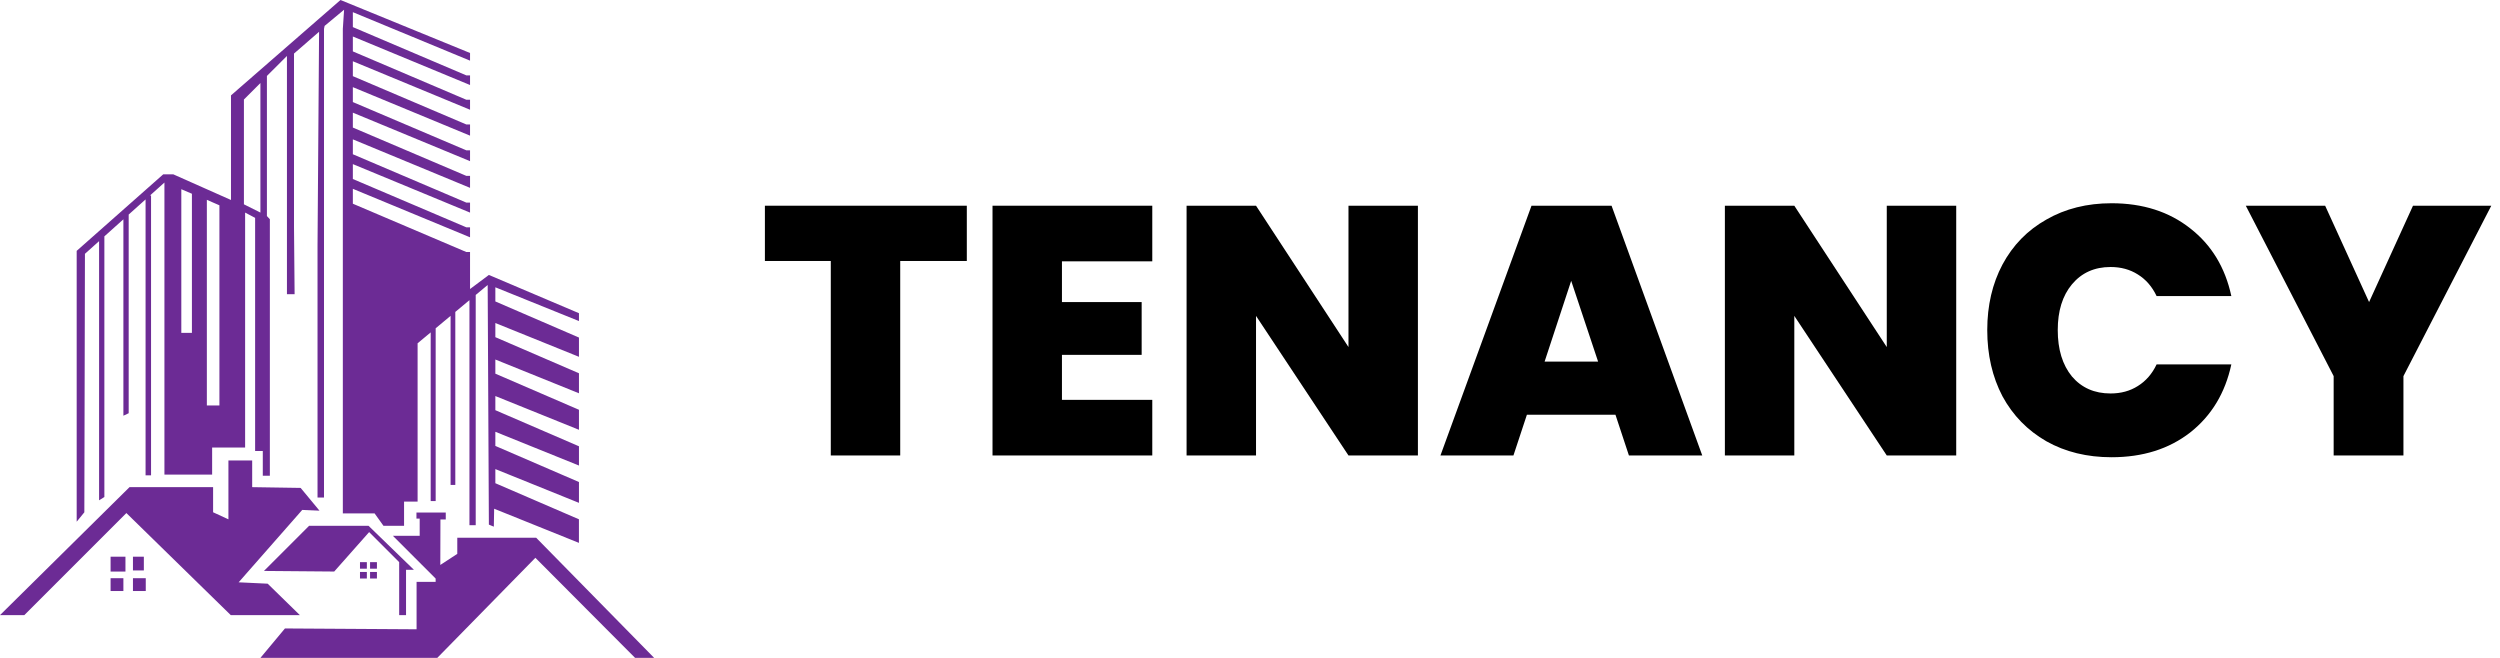
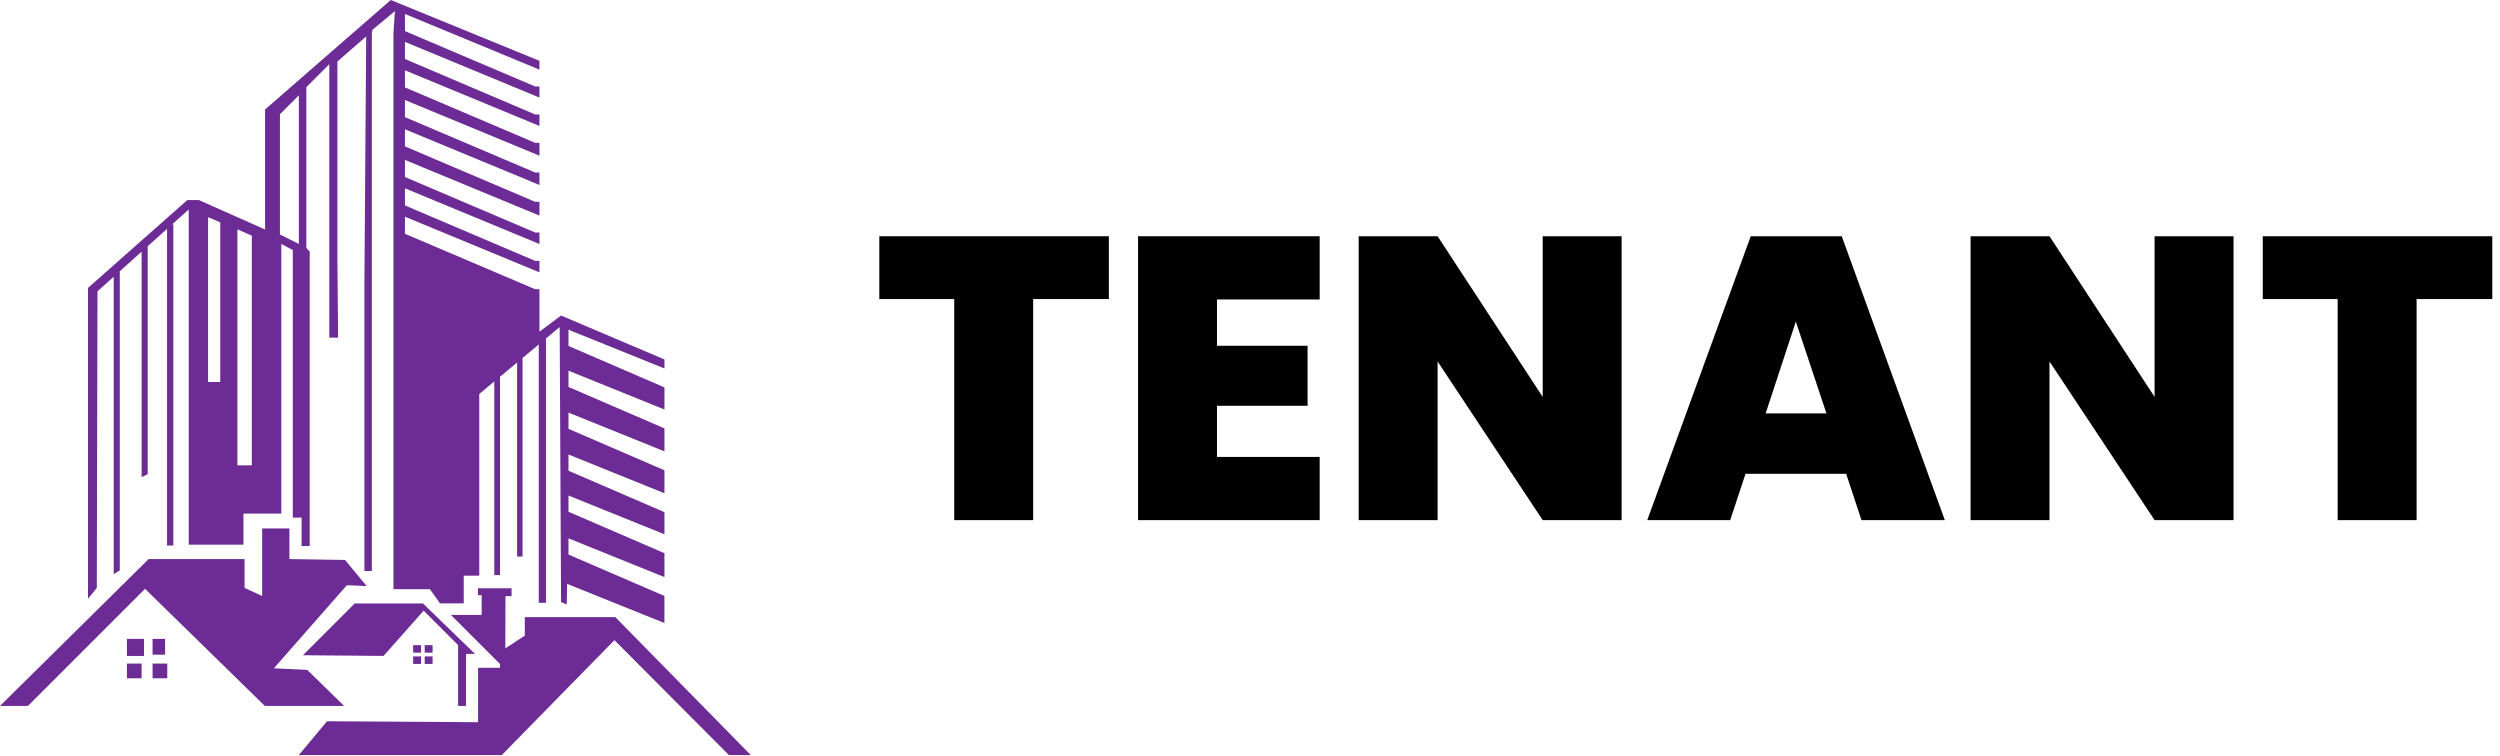
- <svg xmlns="http://www.w3.org/2000/svg" width="171" height="45" viewBox="0 0 171 45" fill="none">
+ <svg xmlns="http://www.w3.org/2000/svg" width="149" height="45" viewBox="0 0 149 45" fill="none">
  <path d="M33.882 33.052V32.085L39.601 34.395V32.971L33.882 30.501V29.534L39.601 31.843V30.526L33.882 28.056V27.089L39.601 29.398V28.029L33.882 25.559V24.591L39.601 26.901V25.532L33.882 23.062V22.094L39.601 24.406V23.089L33.882 20.619V19.651L39.601 21.961V21.423L33.439 18.806L32.151 19.769V17.238H31.895L24.135 13.934V12.915L32.151 16.232V15.548H31.895L24.135 12.244V11.225L32.151 14.542V13.857H31.895L24.135 10.551V9.532L32.151 12.849V12.029H31.895L24.135 8.725V7.706L32.151 11.024V10.282H31.895L24.135 6.981V5.961L32.151 9.279V8.513H31.895L24.135 5.209V4.19L32.151 7.507V6.822H31.895L24.135 3.516V2.497L32.151 5.815V5.155H31.895L24.135 1.853V0.832L32.151 4.149V3.625L23.29 0L15.799 6.524V13.679L11.851 11.923H11.166L5.245 17.159V35.685L5.769 35.041L5.81 17.36L6.777 16.494V34.221L7.139 33.995V16.167L8.44 15.001V28.435L8.802 28.264V14.675L9.957 13.64V32.514H10.332V13.371H10.26L11.247 12.486V32.462H14.51V30.609H16.766V14.54L17.45 14.901V30.849H17.975V32.542H18.458V14.994L18.257 14.779V5.195L19.627 3.826V20.124H20.151L20.11 15.505V3.663L21.825 2.174L21.719 16.793V34.031H22.162V1.973L22.203 1.772L23.536 0.664L23.45 1.973V35.118H25.624L26.228 35.963H27.638V34.311H28.564V23.48L29.459 22.736V34.273H29.8V22.454L30.82 21.604V33.17H31.143V21.335L32.11 20.531V35.925H32.539V20.174L33.357 19.493L33.439 35.884L33.778 36.024L33.8 34.797L39.599 37.133V35.52L33.882 33.052ZM13.127 22.768H12.402V12.942L13.127 13.252V22.768ZM15.008 27.735H14.149V13.668L15.008 14.043V27.735ZM17.812 14.54L16.684 13.975V6.807L17.812 5.679V14.54Z" fill="#6C2B95" />
  <path d="M0 42.074L8.859 33.321H14.576V35.039L15.624 35.522V31.495H17.249V33.321L20.564 33.373L21.853 34.93L20.673 34.878L16.323 39.83L18.309 39.924L20.51 42.074H15.785L8.644 35.093L1.663 42.074H0Z" fill="#6C2B95" />
  <path d="M19.491 42.986L17.812 45H29.909L36.62 38.153L43.441 45H44.745L36.675 36.783H31.278V37.884L30.117 38.643L30.126 35.531H30.49V35.059H28.485V35.473H28.707V36.65H26.874L29.798 39.574V39.8H28.494V43.043L19.491 42.986Z" fill="#6C2B95" />
  <path d="M18.054 39.052L21.141 35.965H25.208L28.311 38.973H27.773V42.074H27.303V38.449L25.249 36.395L22.86 39.093L18.054 39.052Z" fill="#6C2B95" />
  <path d="M8.581 38.078H7.564V39.095H8.581V38.078Z" fill="#6C2B95" />
  <path d="M9.839 38.078H9.094V39.018H9.839V38.078Z" fill="#6C2B95" />
  <path d="M9.97 39.549H9.094V40.426H9.97V39.549Z" fill="#6C2B95" />
  <path d="M8.44 39.549H7.564V40.426H8.44V39.549Z" fill="#6C2B95" />
  <path d="M25.093 38.451H24.623V38.898H25.093V38.451Z" fill="#6C2B95" />
  <path d="M25.782 38.451H25.312V38.898H25.782V38.451Z" fill="#6C2B95" />
  <path d="M25.093 39.122H24.623V39.57H25.093V39.122Z" fill="#6C2B95" />
  <path d="M25.782 39.122H25.312V39.57H25.782V39.122Z" fill="#6C2B95" />
-   <path d="M66.13 14.071V17.851H61.575V31.154H56.826V17.851H52.319V14.071H66.13Z" fill="black" />
-   <path d="M72.637 17.875V20.662H78.089V24.272H72.637V27.35H78.816V31.154H67.888V14.071H78.816V17.875H72.637Z" fill="black" />
-   <path d="M96.985 31.154H92.236L85.912 21.607V31.154H81.162V14.071H85.912L92.236 23.739V14.071H96.985V31.154Z" fill="black" />
-   <path d="M110.497 28.367H104.44L103.519 31.154H98.527L104.755 14.071H110.231L116.434 31.154H111.418L110.497 28.367ZM109.31 24.733L107.469 19.208L105.651 24.733H109.31Z" fill="black" />
-   <path d="M133.805 31.154H129.055L122.731 21.607V31.154H117.982V14.071H122.731L129.055 23.739V14.071H133.805V31.154Z" fill="black" />
-   <path d="M135.928 22.576C135.928 20.896 136.276 19.402 136.97 18.093C137.681 16.769 138.683 15.743 139.975 15.016C141.267 14.273 142.753 13.902 144.433 13.902C146.566 13.902 148.359 14.475 149.813 15.622C151.266 16.753 152.203 18.295 152.623 20.25H147.511C147.204 19.604 146.776 19.111 146.226 18.772C145.693 18.433 145.071 18.263 144.361 18.263C143.262 18.263 142.382 18.659 141.72 19.45C141.073 20.226 140.75 21.268 140.75 22.576C140.75 23.901 141.073 24.959 141.72 25.75C142.382 26.526 143.262 26.913 144.361 26.913C145.071 26.913 145.693 26.744 146.226 26.405C146.776 26.065 147.204 25.573 147.511 24.927H152.623C152.203 26.881 151.266 28.432 149.813 29.579C148.359 30.71 146.566 31.275 144.433 31.275C142.753 31.275 141.267 30.912 139.975 30.185C138.683 29.442 137.681 28.416 136.97 27.107C136.276 25.783 135.928 24.272 135.928 22.576Z" fill="black" />
-   <path d="M170.404 14.071L164.395 25.726V31.154H159.622V25.726L153.612 14.071H159.04L162.045 20.662L165.049 14.071H170.404Z" fill="black" />
+   <path d="M66.088 14.08V17.824H61.576V31H56.872V17.824H52.408V14.08H66.088Z" fill="black" />
+   <path d="M72.532 17.848V20.608H77.932V24.184H72.532V27.232H78.652V31H67.828V14.08H78.652V17.848H72.532Z" fill="black" />
+   <path d="M96.649 31H91.945L85.681 21.544V31H80.977V14.08H85.681L91.945 23.656V14.08H96.649V31Z" fill="black" />
+   <path d="M110.032 28.24H104.032L103.12 31H98.176L104.344 14.08H109.768L115.912 31H110.944L110.032 28.24ZM108.856 24.64L107.032 19.168L105.232 24.64H108.856Z" fill="black" />
+   <path d="M133.118 31H128.414L122.15 21.544V31H117.446V14.08H122.15L128.414 23.656V14.08H133.118V31Z" fill="black" />
+   <path d="M148.541 14.08V17.824H144.029V31H139.325V17.824H134.861V14.08H148.541Z" fill="black" />
</svg>
